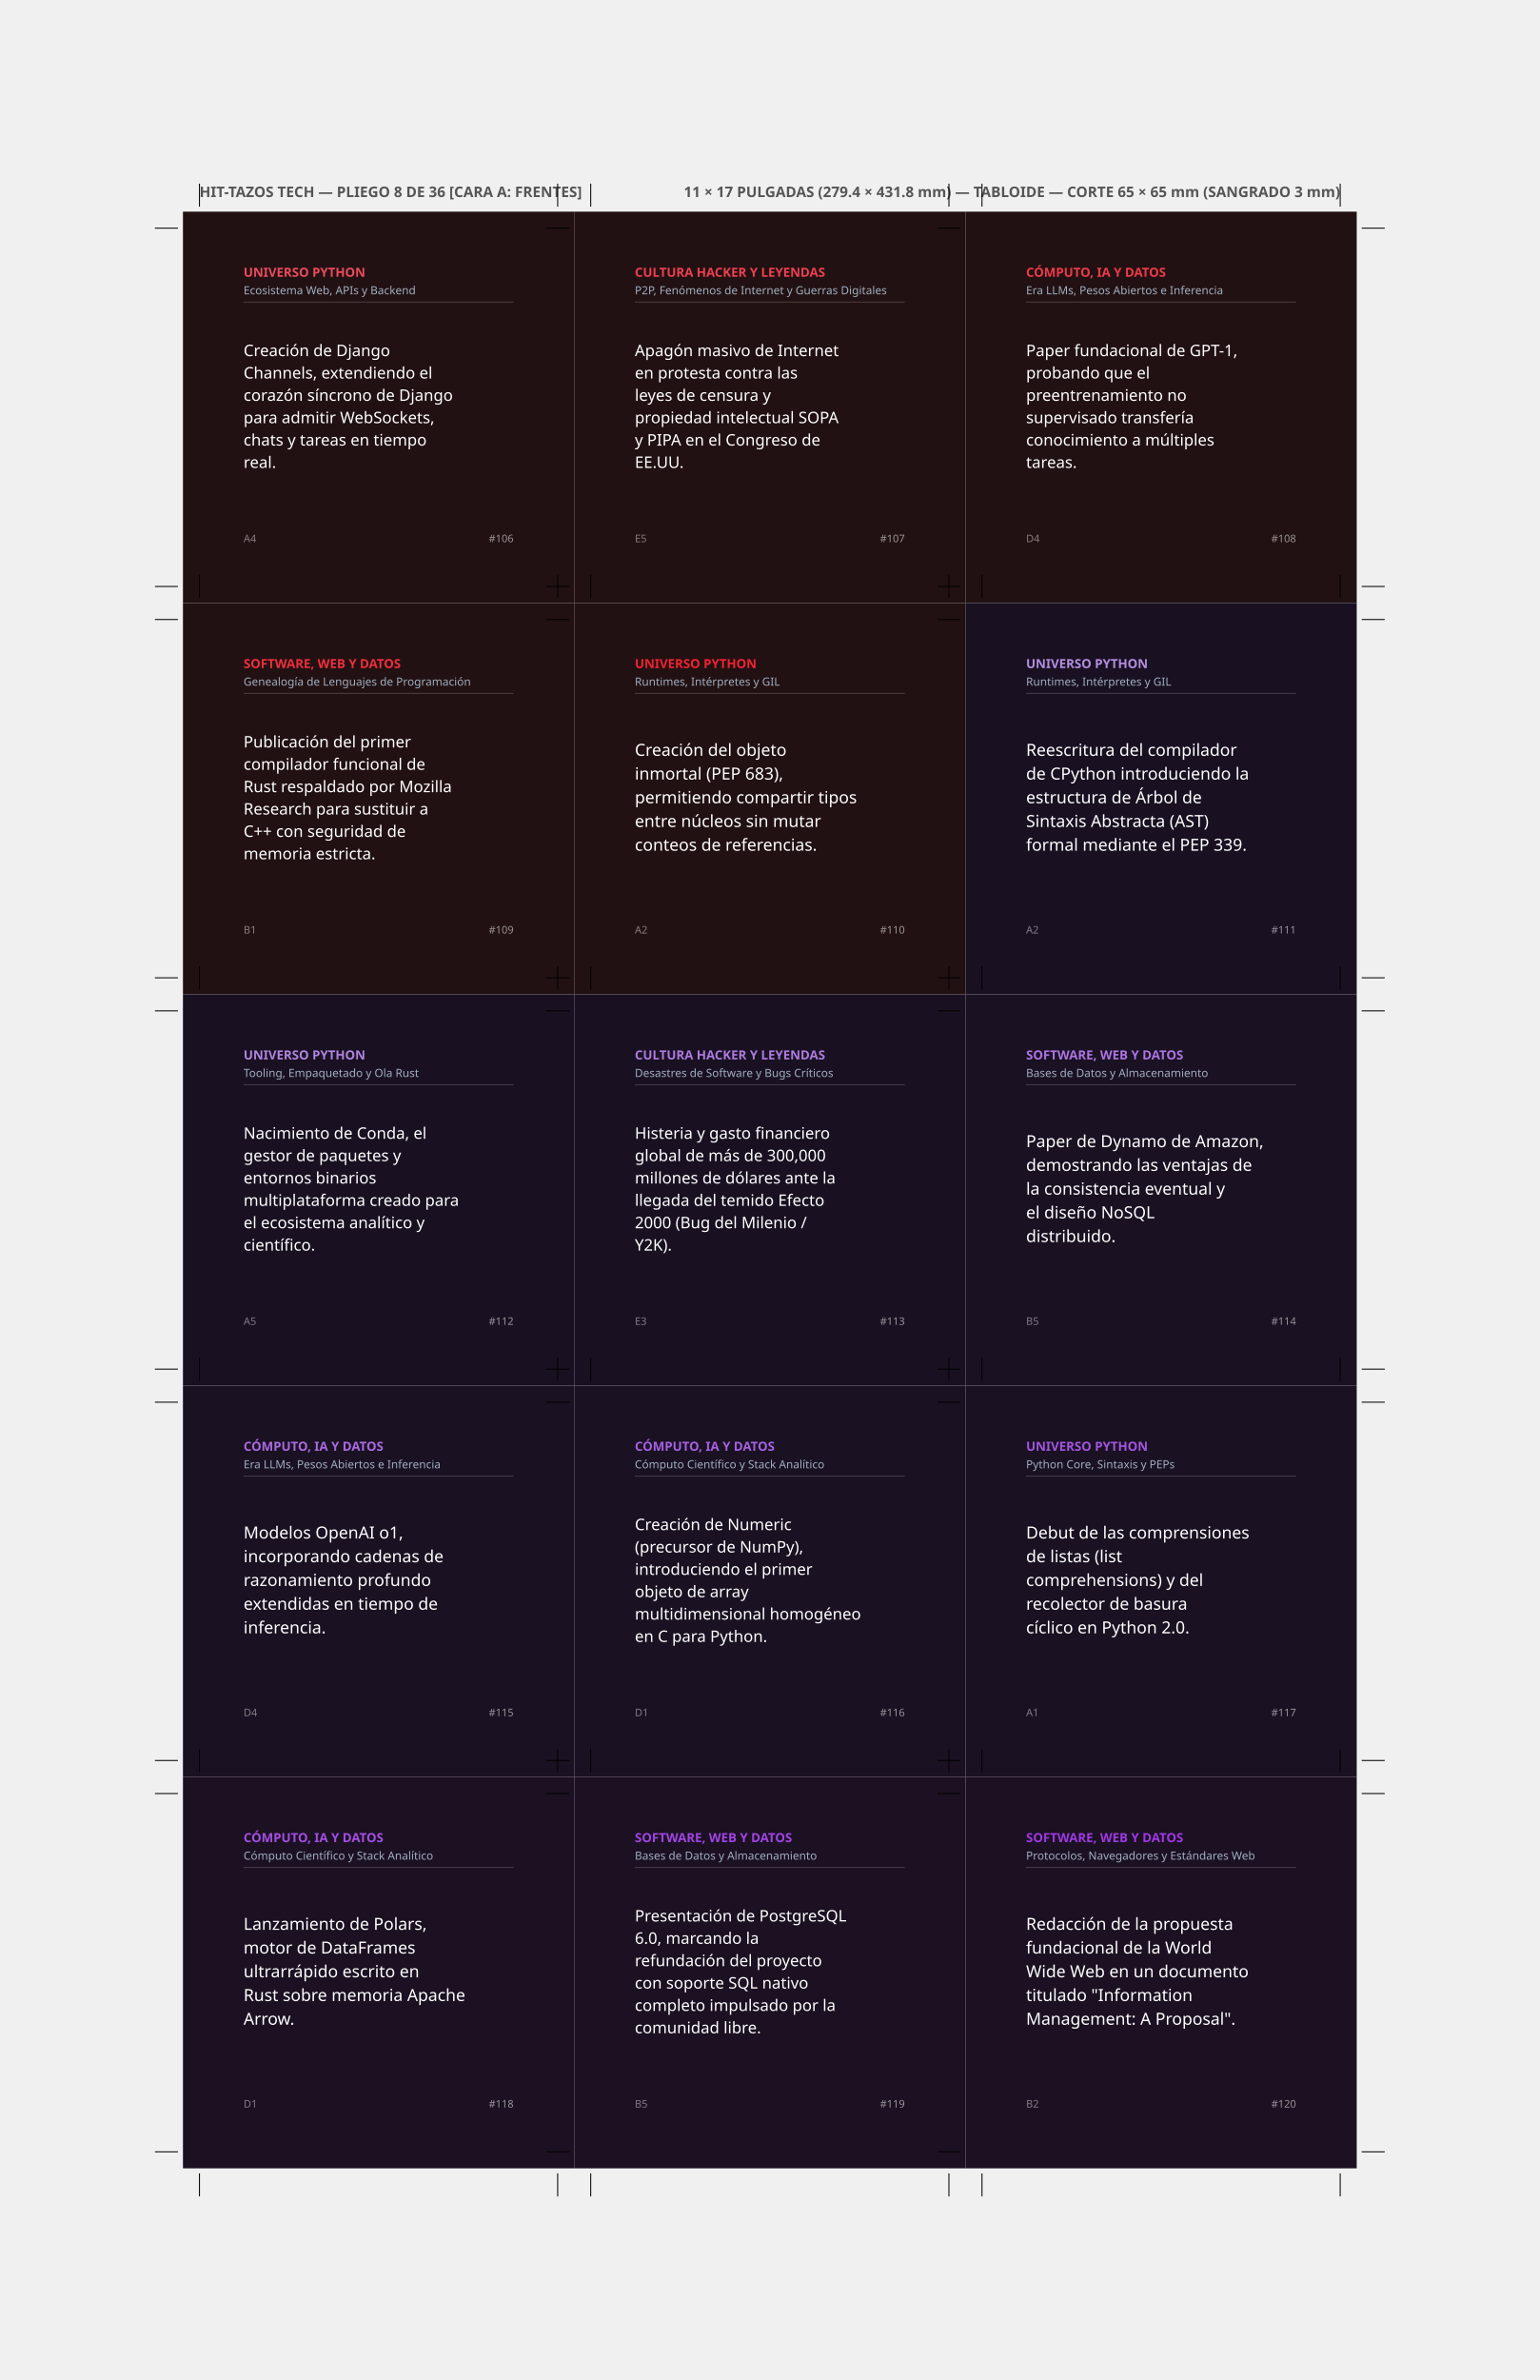
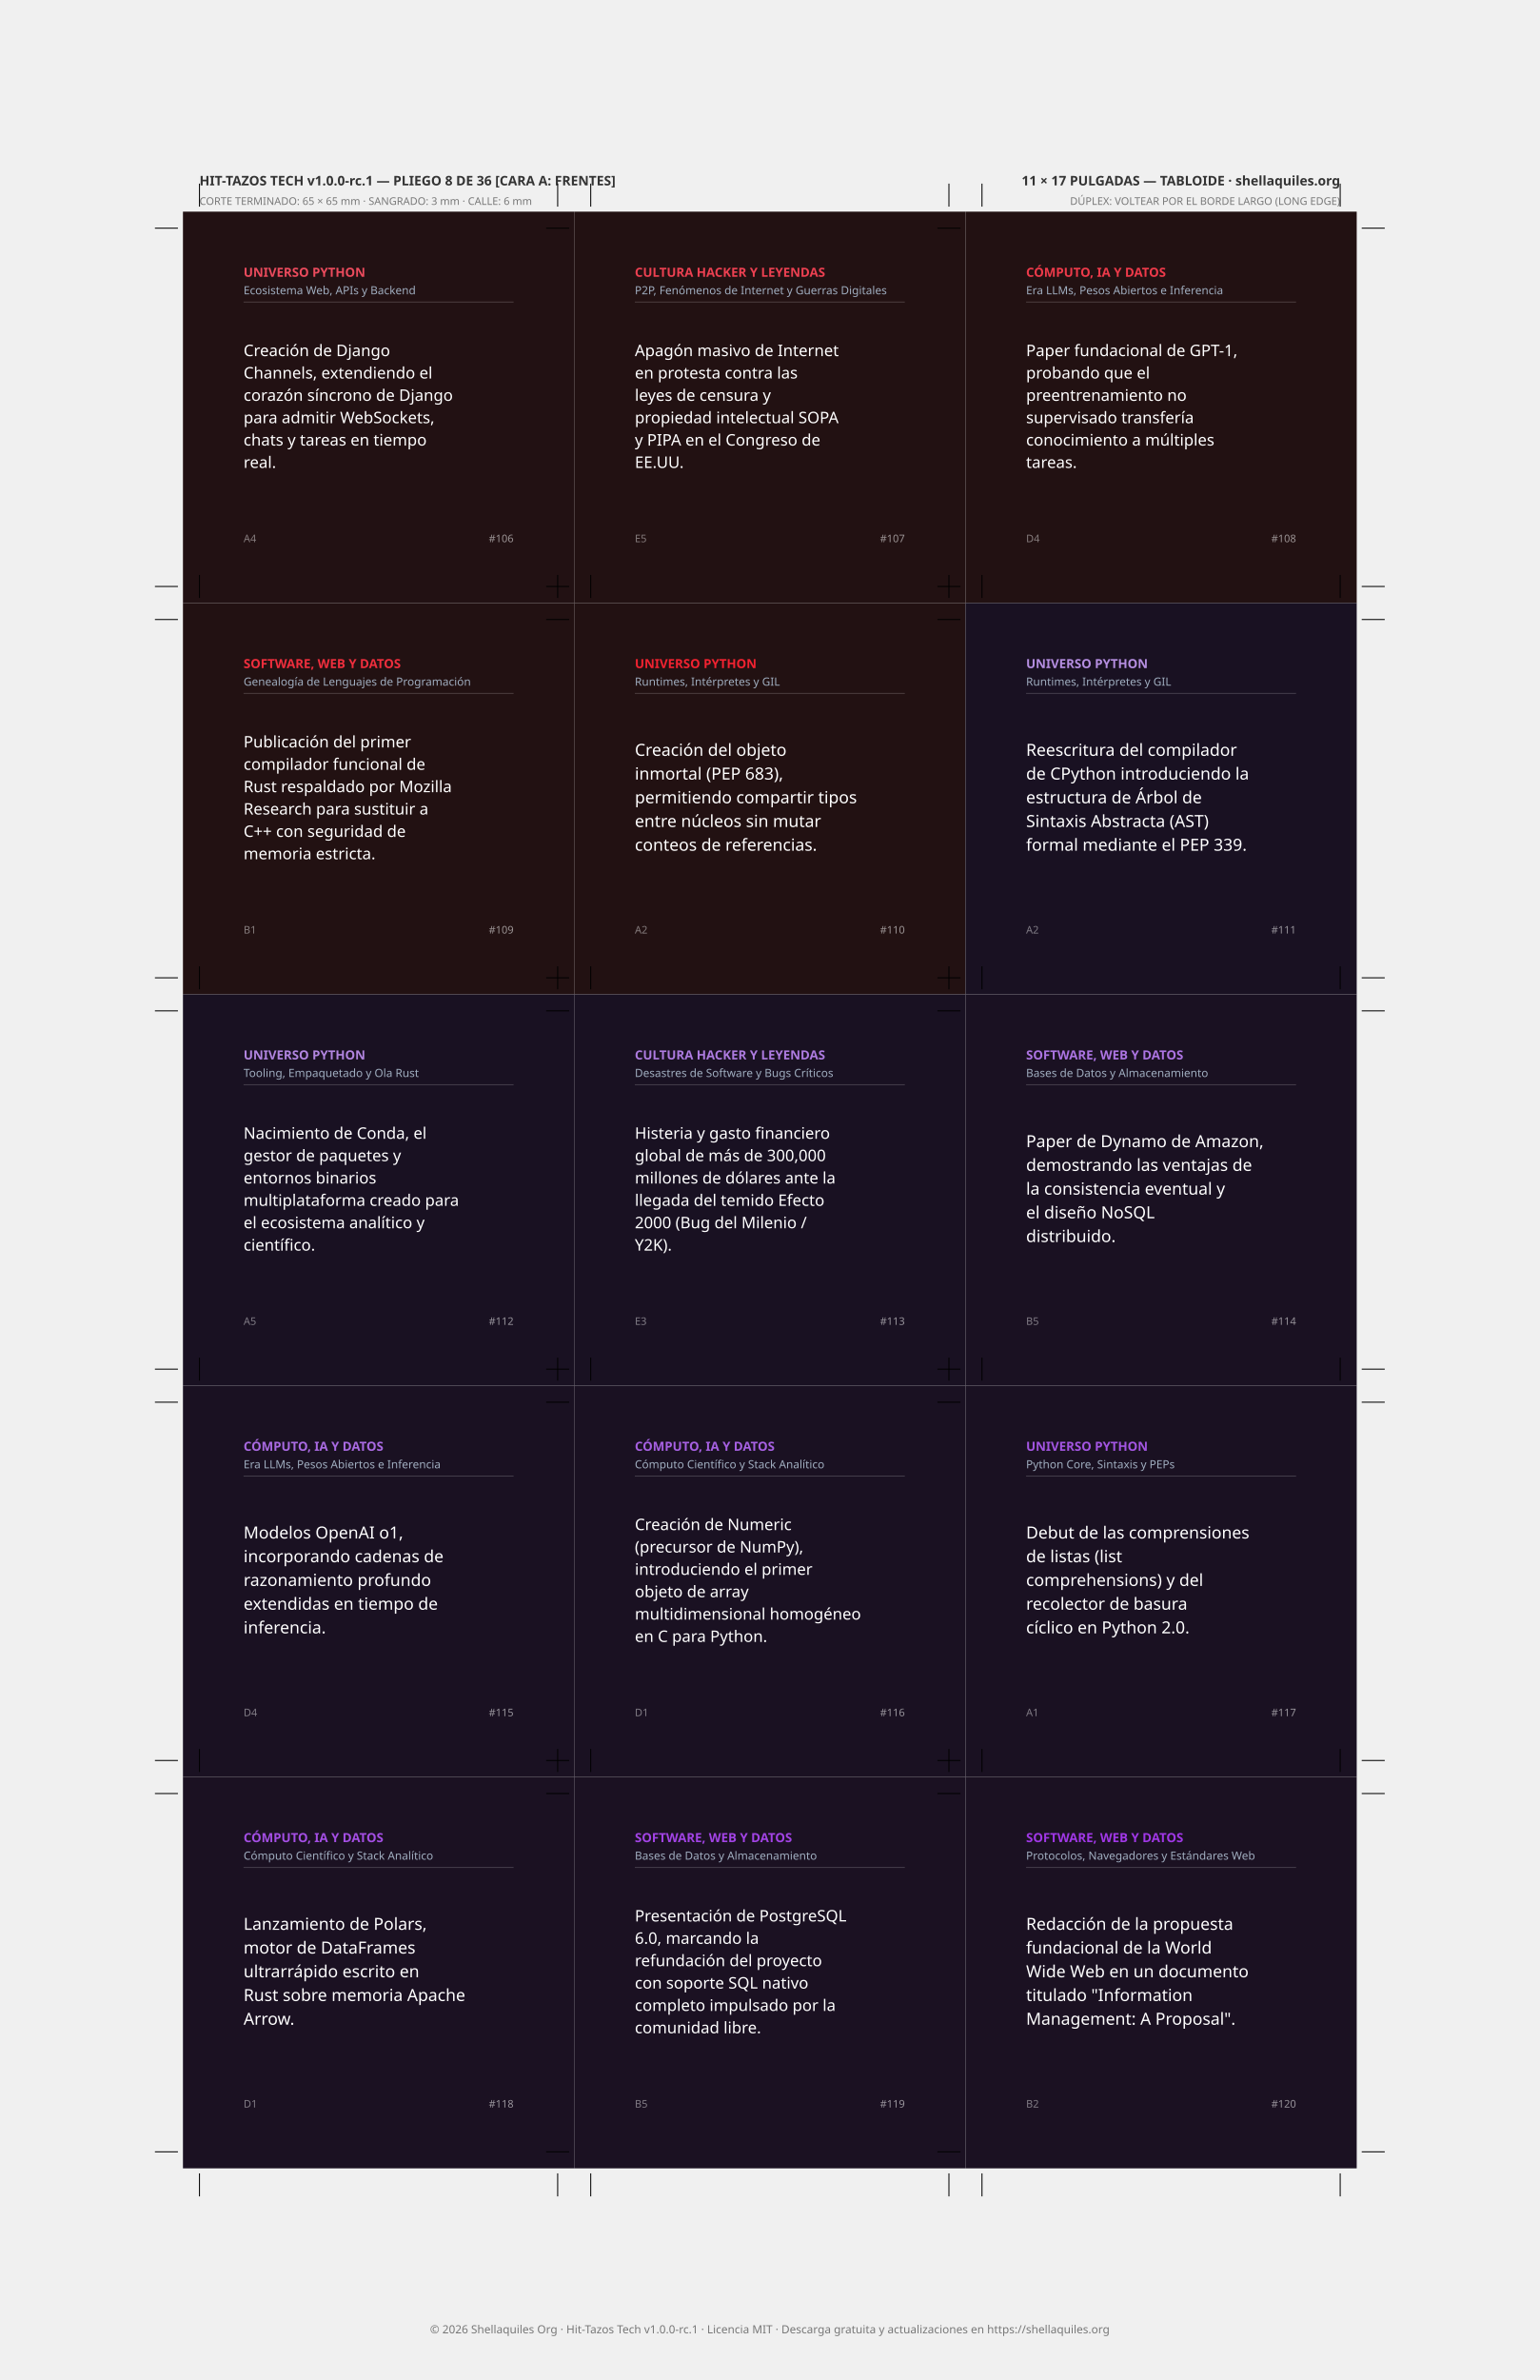
<svg xmlns="http://www.w3.org/2000/svg" width="279.4mm" height="431.8mm" viewBox="0 0 792 1224" style="background-color: #ffffff;">
  <g id="encabezado_pliego">
-     <text x="102.61" y="101.35" font-family="'Outfit', sans-serif" font-size="7.5" font-weight="700" fill="#555555">HIT-TAZOS TECH — PLIEGO 8 DE 36 [CARA A: FRENTES]</text>
-     <text x="689.39" y="101.35" font-family="'Outfit', sans-serif" font-size="7.5" font-weight="700" fill="#555555" text-anchor="end">11 × 17 PULGADAS (279.4 × 431.8 mm) — TABLOIDE — CORTE 65 × 65 mm (SANGRADO 3 mm)</text>
+     <text x="102.61" y="95.35" font-family="'Outfit', sans-serif" font-size="6.8" font-weight="700" fill="#333333">HIT-TAZOS TECH v1.0.0-rc.1 — PLIEGO 8 DE 36 [CARA A: FRENTES]</text>
+     <text x="689.39" y="95.35" font-family="'Outfit', sans-serif" font-size="6.8" font-weight="700" fill="#333333" text-anchor="end">11 × 17 PULGADAS — TABLOIDE · shellaquiles.org</text>
+     <text x="102.61" y="105.35" font-family="'Outfit', sans-serif" font-size="5.4" font-weight="500" fill="#777777">CORTE TERMINADO: 65 × 65 mm · SANGRADO: 3 mm · CALLE: 6 mm</text>
+     <text x="689.39" y="105.35" font-family="'Outfit', sans-serif" font-size="5.4" font-weight="500" fill="#777777" text-anchor="end">DÚPLEX: VOLTEAR POR EL BORDE LARGO (LONG EDGE)</text>
  </g>
  <g id="tarjetas_frente">
    <g id="carta_106_frente">
      <g stroke="#000000" stroke-width="0.5" stroke-linecap="square">
        <line x1="79.94" y1="117.35" x2="91.28" y2="117.35" />
        <line x1="102.61" y1="94.68" x2="102.61" y2="106.02" />
        <line x1="298.20" y1="117.35" x2="309.54" y2="117.35" />
        <line x1="286.87" y1="94.68" x2="286.87" y2="106.02" />
        <line x1="79.94" y1="301.61" x2="91.28" y2="301.61" />
        <line x1="102.61" y1="312.94" x2="102.61" y2="324.28" />
        <line x1="298.20" y1="301.61" x2="309.54" y2="301.61" />
        <line x1="286.87" y1="312.94" x2="286.87" y2="324.28" />
      </g>
      <rect x="94.11" y="108.85" width="201.26" height="201.26" fill="#221113" />
      <g transform="translate(102.61, 117.35)">
        <text x="22.68" y="25" font-family="'Outfit', sans-serif" font-size="6.5" font-weight="800" fill="#ec4b5d">UNIVERSO PYTHON</text>
        <text x="22.68" y="34" font-family="'Outfit', sans-serif" font-size="5.8" font-weight="400" fill="#a0aec0">Ecosistema Web, APIs y Backend</text>
        <line x1="22.68" y1="38" x2="161.57" y2="38" stroke="rgba(255,255,255,0.18)" stroke-width="0.5" />
        <text font-family="'Outfit', sans-serif" font-size="8.2" font-weight="400" fill="#ffffff">
          <tspan x="22.68" y="65.8">Creación de Django</tspan>
          <tspan x="22.68" y="77.3">Channels, extendiendo el</tspan>
          <tspan x="22.68" y="88.8">corazón síncrono de Django</tspan>
          <tspan x="22.68" y="100.3">para admitir WebSockets,</tspan>
          <tspan x="22.68" y="111.8">chats y tareas en tiempo</tspan>
          <tspan x="22.68" y="123.3">real.</tspan>
        </text>
        <text x="22.68" y="161.5" font-family="'Outfit', sans-serif" font-size="5.4" font-weight="500" fill="rgba(255,255,255,0.45)">A4</text>
        <text x="161.57" y="161.5" font-family="'Space Grotesk', sans-serif" font-size="5.4" font-weight="500" fill="rgba(255,255,255,0.55)" text-anchor="end">#106</text>
      </g>
    </g>
    <g id="carta_107_frente">
      <g stroke="#000000" stroke-width="0.5" stroke-linecap="square">
        <line x1="281.20" y1="117.35" x2="292.54" y2="117.35" />
        <line x1="303.87" y1="94.68" x2="303.87" y2="106.02" />
        <line x1="499.46" y1="117.35" x2="510.80" y2="117.35" />
        <line x1="488.13" y1="94.68" x2="488.13" y2="106.02" />
        <line x1="281.20" y1="301.61" x2="292.54" y2="301.61" />
        <line x1="303.87" y1="312.94" x2="303.87" y2="324.28" />
        <line x1="499.46" y1="301.61" x2="510.80" y2="301.61" />
        <line x1="488.13" y1="312.94" x2="488.13" y2="324.28" />
      </g>
      <rect x="295.37" y="108.85" width="201.26" height="201.26" fill="#221112" />
      <g transform="translate(303.87, 117.35)">
        <text x="22.68" y="25" font-family="'Outfit', sans-serif" font-size="6.5" font-weight="800" fill="#ed4051">CULTURA HACKER Y LEYENDAS</text>
        <text x="22.68" y="34" font-family="'Outfit', sans-serif" font-size="5.8" font-weight="400" fill="#a0aec0">P2P, Fenómenos de Internet y Guerras Digitales</text>
        <line x1="22.68" y1="38" x2="161.57" y2="38" stroke="rgba(255,255,255,0.18)" stroke-width="0.5" />
        <text font-family="'Outfit', sans-serif" font-size="8.2" font-weight="400" fill="#ffffff">
          <tspan x="22.68" y="65.8">Apagón masivo de Internet</tspan>
          <tspan x="22.68" y="77.3">en protesta contra las</tspan>
          <tspan x="22.68" y="88.8">leyes de censura y</tspan>
          <tspan x="22.68" y="100.3">propiedad intelectual SOPA</tspan>
          <tspan x="22.68" y="111.8">y PIPA en el Congreso de</tspan>
          <tspan x="22.68" y="123.3">EE.UU.</tspan>
        </text>
        <text x="22.68" y="161.5" font-family="'Outfit', sans-serif" font-size="5.4" font-weight="500" fill="rgba(255,255,255,0.45)">E5</text>
        <text x="161.57" y="161.5" font-family="'Space Grotesk', sans-serif" font-size="5.4" font-weight="500" fill="rgba(255,255,255,0.55)" text-anchor="end">#107</text>
      </g>
    </g>
    <g id="carta_108_frente">
      <g stroke="#000000" stroke-width="0.5" stroke-linecap="square">
        <line x1="482.46" y1="117.35" x2="493.80" y2="117.35" />
        <line x1="505.13" y1="94.68" x2="505.13" y2="106.02" />
        <line x1="700.72" y1="117.35" x2="712.06" y2="117.35" />
        <line x1="689.39" y1="94.68" x2="689.39" y2="106.02" />
        <line x1="482.46" y1="301.61" x2="493.80" y2="301.61" />
        <line x1="505.13" y1="312.94" x2="505.13" y2="324.28" />
        <line x1="700.72" y1="301.61" x2="712.06" y2="301.61" />
        <line x1="689.39" y1="312.94" x2="689.39" y2="324.28" />
      </g>
      <rect x="496.63" y="108.85" width="201.26" height="201.26" fill="#221112" />
      <g transform="translate(505.13, 117.35)">
        <text x="22.68" y="25" font-family="'Outfit', sans-serif" font-size="6.5" font-weight="800" fill="#ee3a4a">CÓMPUTO, IA Y DATOS</text>
        <text x="22.68" y="34" font-family="'Outfit', sans-serif" font-size="5.8" font-weight="400" fill="#a0aec0">Era LLMs, Pesos Abiertos e Inferencia</text>
        <line x1="22.68" y1="38" x2="161.57" y2="38" stroke="rgba(255,255,255,0.18)" stroke-width="0.5" />
        <text font-family="'Outfit', sans-serif" font-size="8.2" font-weight="400" fill="#ffffff">
          <tspan x="22.68" y="65.8">Paper fundacional de GPT-1,</tspan>
          <tspan x="22.68" y="77.3">probando que el</tspan>
          <tspan x="22.68" y="88.8">preentrenamiento no</tspan>
          <tspan x="22.68" y="100.3">supervisado transfería</tspan>
          <tspan x="22.68" y="111.8">conocimiento a múltiples</tspan>
          <tspan x="22.68" y="123.3">tareas.</tspan>
        </text>
        <text x="22.68" y="161.5" font-family="'Outfit', sans-serif" font-size="5.4" font-weight="500" fill="rgba(255,255,255,0.45)">D4</text>
        <text x="161.57" y="161.5" font-family="'Space Grotesk', sans-serif" font-size="5.4" font-weight="500" fill="rgba(255,255,255,0.55)" text-anchor="end">#108</text>
      </g>
    </g>
    <g id="carta_109_frente">
      <g stroke="#000000" stroke-width="0.5" stroke-linecap="square">
        <line x1="79.94" y1="318.61" x2="91.28" y2="318.61" />
        <line x1="102.61" y1="295.94" x2="102.61" y2="307.28" />
        <line x1="298.20" y1="318.61" x2="309.54" y2="318.61" />
        <line x1="286.87" y1="295.94" x2="286.87" y2="307.28" />
        <line x1="79.94" y1="502.87" x2="91.28" y2="502.87" />
        <line x1="102.61" y1="514.20" x2="102.61" y2="525.54" />
        <line x1="298.20" y1="502.87" x2="309.54" y2="502.87" />
        <line x1="286.87" y1="514.20" x2="286.87" y2="525.54" />
      </g>
      <rect x="94.11" y="310.11" width="201.26" height="201.26" fill="#221112" />
      <g transform="translate(102.61, 318.61)">
        <text x="22.68" y="25" font-family="'Outfit', sans-serif" font-size="6.5" font-weight="800" fill="#ef2e3d">SOFTWARE, WEB Y DATOS</text>
        <text x="22.68" y="34" font-family="'Outfit', sans-serif" font-size="5.8" font-weight="400" fill="#a0aec0">Genealogía de Lenguajes de Programación</text>
        <line x1="22.68" y1="38" x2="161.57" y2="38" stroke="rgba(255,255,255,0.18)" stroke-width="0.5" />
        <text font-family="'Outfit', sans-serif" font-size="8.2" font-weight="400" fill="#ffffff">
          <tspan x="22.68" y="65.8">Publicación del primer</tspan>
          <tspan x="22.68" y="77.3">compilador funcional de</tspan>
          <tspan x="22.68" y="88.8">Rust respaldado por Mozilla</tspan>
          <tspan x="22.68" y="100.3">Research para sustituir a</tspan>
          <tspan x="22.68" y="111.8">C++ con seguridad de</tspan>
          <tspan x="22.68" y="123.3">memoria estricta.</tspan>
        </text>
        <text x="22.68" y="161.5" font-family="'Outfit', sans-serif" font-size="5.4" font-weight="500" fill="rgba(255,255,255,0.45)">B1</text>
        <text x="161.57" y="161.5" font-family="'Space Grotesk', sans-serif" font-size="5.4" font-weight="500" fill="rgba(255,255,255,0.55)" text-anchor="end">#109</text>
      </g>
    </g>
    <g id="carta_110_frente">
      <g stroke="#000000" stroke-width="0.5" stroke-linecap="square">
        <line x1="281.20" y1="318.61" x2="292.54" y2="318.61" />
        <line x1="303.87" y1="295.94" x2="303.87" y2="307.28" />
        <line x1="499.46" y1="318.61" x2="510.80" y2="318.61" />
        <line x1="488.13" y1="295.94" x2="488.13" y2="307.28" />
        <line x1="281.20" y1="502.87" x2="292.54" y2="502.87" />
        <line x1="303.87" y1="514.20" x2="303.87" y2="525.54" />
        <line x1="499.46" y1="502.87" x2="510.80" y2="502.87" />
        <line x1="488.13" y1="514.20" x2="488.13" y2="525.54" />
      </g>
      <rect x="295.37" y="310.11" width="201.26" height="201.26" fill="#221112" />
      <g transform="translate(303.87, 318.61)">
        <text x="22.68" y="25" font-family="'Outfit', sans-serif" font-size="6.5" font-weight="800" fill="#f12230">UNIVERSO PYTHON</text>
        <text x="22.68" y="34" font-family="'Outfit', sans-serif" font-size="5.8" font-weight="400" fill="#a0aec0">Runtimes, Intérpretes y GIL</text>
        <line x1="22.68" y1="38" x2="161.57" y2="38" stroke="rgba(255,255,255,0.18)" stroke-width="0.5" />
        <text font-family="'Outfit', sans-serif" font-size="8.6" font-weight="400" fill="#ffffff">
          <tspan x="22.68" y="70.1">Creación del objeto</tspan>
          <tspan x="22.68" y="82.3">inmortal (PEP 683),</tspan>
          <tspan x="22.68" y="94.5">permitiendo compartir tipos</tspan>
          <tspan x="22.68" y="106.7">entre núcleos sin mutar</tspan>
          <tspan x="22.68" y="118.9">conteos de referencias.</tspan>
        </text>
        <text x="22.68" y="161.5" font-family="'Outfit', sans-serif" font-size="5.4" font-weight="500" fill="rgba(255,255,255,0.45)">A2</text>
        <text x="161.57" y="161.5" font-family="'Space Grotesk', sans-serif" font-size="5.4" font-weight="500" fill="rgba(255,255,255,0.55)" text-anchor="end">#110</text>
      </g>
    </g>
    <g id="carta_111_frente">
      <g stroke="#000000" stroke-width="0.5" stroke-linecap="square">
        <line x1="482.46" y1="318.61" x2="493.80" y2="318.61" />
        <line x1="505.13" y1="295.94" x2="505.13" y2="307.28" />
        <line x1="700.72" y1="318.61" x2="712.06" y2="318.61" />
        <line x1="689.39" y1="295.94" x2="689.39" y2="307.28" />
        <line x1="482.46" y1="502.87" x2="493.80" y2="502.87" />
        <line x1="505.13" y1="514.20" x2="505.13" y2="525.54" />
        <line x1="700.72" y1="502.87" x2="712.06" y2="502.87" />
        <line x1="689.39" y1="514.20" x2="689.39" y2="525.54" />
      </g>
      <rect x="496.63" y="310.11" width="201.26" height="201.26" fill="#191122" />
      <g transform="translate(505.13, 318.61)">
        <text x="22.68" y="25" font-family="'Outfit', sans-serif" font-size="6.5" font-weight="800" fill="#b58ee1">UNIVERSO PYTHON</text>
        <text x="22.68" y="34" font-family="'Outfit', sans-serif" font-size="5.8" font-weight="400" fill="#a0aec0">Runtimes, Intérpretes y GIL</text>
        <line x1="22.68" y1="38" x2="161.57" y2="38" stroke="rgba(255,255,255,0.18)" stroke-width="0.5" />
        <text font-family="'Outfit', sans-serif" font-size="8.6" font-weight="400" fill="#ffffff">
          <tspan x="22.68" y="70.1">Reescritura del compilador</tspan>
          <tspan x="22.68" y="82.3">de CPython introduciendo la</tspan>
          <tspan x="22.68" y="94.5">estructura de Árbol de</tspan>
          <tspan x="22.68" y="106.7">Sintaxis Abstracta (AST)</tspan>
          <tspan x="22.68" y="118.9">formal mediante el PEP 339.</tspan>
        </text>
        <text x="22.68" y="161.5" font-family="'Outfit', sans-serif" font-size="5.4" font-weight="500" fill="rgba(255,255,255,0.45)">A2</text>
        <text x="161.57" y="161.5" font-family="'Space Grotesk', sans-serif" font-size="5.4" font-weight="500" fill="rgba(255,255,255,0.55)" text-anchor="end">#111</text>
      </g>
    </g>
    <g id="carta_112_frente">
      <g stroke="#000000" stroke-width="0.5" stroke-linecap="square">
        <line x1="79.94" y1="519.87" x2="91.28" y2="519.87" />
        <line x1="102.61" y1="497.20" x2="102.61" y2="508.54" />
        <line x1="298.20" y1="519.87" x2="309.54" y2="519.87" />
        <line x1="286.87" y1="497.20" x2="286.87" y2="508.54" />
        <line x1="79.94" y1="704.13" x2="91.28" y2="704.13" />
        <line x1="102.61" y1="715.46" x2="102.61" y2="726.80" />
        <line x1="298.20" y1="704.13" x2="309.54" y2="704.13" />
        <line x1="286.87" y1="715.46" x2="286.87" y2="726.80" />
      </g>
      <rect x="94.11" y="511.37" width="201.26" height="201.26" fill="#191122" />
      <g transform="translate(102.61, 519.87)">
        <text x="22.68" y="25" font-family="'Outfit', sans-serif" font-size="6.5" font-weight="800" fill="#b185e0">UNIVERSO PYTHON</text>
        <text x="22.68" y="34" font-family="'Outfit', sans-serif" font-size="5.8" font-weight="400" fill="#a0aec0">Tooling, Empaquetado y Ola Rust</text>
        <line x1="22.68" y1="38" x2="161.57" y2="38" stroke="rgba(255,255,255,0.18)" stroke-width="0.5" />
        <text font-family="'Outfit', sans-serif" font-size="8.2" font-weight="400" fill="#ffffff">
          <tspan x="22.68" y="65.8">Nacimiento de Conda, el</tspan>
          <tspan x="22.68" y="77.3">gestor de paquetes y</tspan>
          <tspan x="22.68" y="88.8">entornos binarios</tspan>
          <tspan x="22.68" y="100.3">multiplataforma creado para</tspan>
          <tspan x="22.68" y="111.8">el ecosistema analítico y</tspan>
          <tspan x="22.68" y="123.3">científico.</tspan>
        </text>
        <text x="22.68" y="161.5" font-family="'Outfit', sans-serif" font-size="5.4" font-weight="500" fill="rgba(255,255,255,0.45)">A5</text>
        <text x="161.57" y="161.5" font-family="'Space Grotesk', sans-serif" font-size="5.4" font-weight="500" fill="rgba(255,255,255,0.55)" text-anchor="end">#112</text>
      </g>
    </g>
    <g id="carta_113_frente">
      <g stroke="#000000" stroke-width="0.5" stroke-linecap="square">
        <line x1="281.20" y1="519.87" x2="292.54" y2="519.87" />
        <line x1="303.87" y1="497.20" x2="303.87" y2="508.54" />
        <line x1="499.46" y1="519.87" x2="510.80" y2="519.87" />
        <line x1="488.13" y1="497.20" x2="488.13" y2="508.54" />
        <line x1="281.20" y1="704.13" x2="292.54" y2="704.13" />
        <line x1="303.87" y1="715.46" x2="303.87" y2="726.80" />
        <line x1="499.46" y1="704.13" x2="510.80" y2="704.13" />
        <line x1="488.13" y1="715.46" x2="488.13" y2="726.80" />
      </g>
      <rect x="295.37" y="511.37" width="201.26" height="201.26" fill="#191122" />
      <g transform="translate(303.87, 519.87)">
        <text x="22.68" y="25" font-family="'Outfit', sans-serif" font-size="6.5" font-weight="800" fill="#ad7be0">CULTURA HACKER Y LEYENDAS</text>
        <text x="22.68" y="34" font-family="'Outfit', sans-serif" font-size="5.8" font-weight="400" fill="#a0aec0">Desastres de Software y Bugs Críticos</text>
        <line x1="22.68" y1="38" x2="161.57" y2="38" stroke="rgba(255,255,255,0.18)" stroke-width="0.5" />
        <text font-family="'Outfit', sans-serif" font-size="8.2" font-weight="400" fill="#ffffff">
          <tspan x="22.68" y="65.8">Histeria y gasto financiero</tspan>
          <tspan x="22.68" y="77.3">global de más de 300,000</tspan>
          <tspan x="22.68" y="88.8">millones de dólares ante la</tspan>
          <tspan x="22.68" y="100.3">llegada del temido Efecto</tspan>
          <tspan x="22.68" y="111.8">2000 (Bug del Milenio /</tspan>
          <tspan x="22.68" y="123.3">Y2K).</tspan>
        </text>
        <text x="22.68" y="161.5" font-family="'Outfit', sans-serif" font-size="5.4" font-weight="500" fill="rgba(255,255,255,0.45)">E3</text>
        <text x="161.57" y="161.5" font-family="'Space Grotesk', sans-serif" font-size="5.4" font-weight="500" fill="rgba(255,255,255,0.55)" text-anchor="end">#113</text>
      </g>
    </g>
    <g id="carta_114_frente">
      <g stroke="#000000" stroke-width="0.5" stroke-linecap="square">
        <line x1="482.46" y1="519.87" x2="493.80" y2="519.87" />
        <line x1="505.13" y1="497.20" x2="505.13" y2="508.54" />
        <line x1="700.72" y1="519.87" x2="712.06" y2="519.87" />
        <line x1="689.39" y1="497.20" x2="689.39" y2="508.54" />
        <line x1="482.46" y1="704.13" x2="493.80" y2="704.13" />
        <line x1="505.13" y1="715.46" x2="505.13" y2="726.80" />
        <line x1="700.72" y1="704.13" x2="712.06" y2="704.13" />
        <line x1="689.39" y1="715.46" x2="689.39" y2="726.80" />
      </g>
      <rect x="496.63" y="511.37" width="201.26" height="201.26" fill="#1a1122" />
      <g transform="translate(505.13, 519.87)">
        <text x="22.68" y="25" font-family="'Outfit', sans-serif" font-size="6.5" font-weight="800" fill="#ac74e2">SOFTWARE, WEB Y DATOS</text>
        <text x="22.68" y="34" font-family="'Outfit', sans-serif" font-size="5.8" font-weight="400" fill="#a0aec0">Bases de Datos y Almacenamiento</text>
        <line x1="22.68" y1="38" x2="161.57" y2="38" stroke="rgba(255,255,255,0.18)" stroke-width="0.5" />
        <text font-family="'Outfit', sans-serif" font-size="8.6" font-weight="400" fill="#ffffff">
          <tspan x="22.68" y="70.1">Paper de Dynamo de Amazon,</tspan>
          <tspan x="22.68" y="82.3">demostrando las ventajas de</tspan>
          <tspan x="22.68" y="94.5">la consistencia eventual y</tspan>
          <tspan x="22.68" y="106.7">el diseño NoSQL</tspan>
          <tspan x="22.68" y="118.9">distribuido.</tspan>
        </text>
        <text x="22.68" y="161.5" font-family="'Outfit', sans-serif" font-size="5.4" font-weight="500" fill="rgba(255,255,255,0.45)">B5</text>
        <text x="161.57" y="161.5" font-family="'Space Grotesk', sans-serif" font-size="5.4" font-weight="500" fill="rgba(255,255,255,0.55)" text-anchor="end">#114</text>
      </g>
    </g>
    <g id="carta_115_frente">
      <g stroke="#000000" stroke-width="0.5" stroke-linecap="square">
        <line x1="79.94" y1="721.13" x2="91.28" y2="721.13" />
        <line x1="102.61" y1="698.46" x2="102.61" y2="709.80" />
        <line x1="298.20" y1="721.13" x2="309.54" y2="721.13" />
        <line x1="286.87" y1="698.46" x2="286.87" y2="709.80" />
        <line x1="79.94" y1="905.39" x2="91.28" y2="905.39" />
        <line x1="102.61" y1="916.72" x2="102.61" y2="928.06" />
        <line x1="298.20" y1="905.39" x2="309.54" y2="905.39" />
        <line x1="286.87" y1="916.72" x2="286.87" y2="928.06" />
      </g>
      <rect x="94.11" y="712.63" width="201.26" height="201.26" fill="#1a1122" />
      <g transform="translate(102.61, 721.13)">
        <text x="22.68" y="25" font-family="'Outfit', sans-serif" font-size="6.5" font-weight="800" fill="#a96ae2">CÓMPUTO, IA Y DATOS</text>
        <text x="22.68" y="34" font-family="'Outfit', sans-serif" font-size="5.8" font-weight="400" fill="#a0aec0">Era LLMs, Pesos Abiertos e Inferencia</text>
        <line x1="22.68" y1="38" x2="161.57" y2="38" stroke="rgba(255,255,255,0.18)" stroke-width="0.5" />
        <text font-family="'Outfit', sans-serif" font-size="8.6" font-weight="400" fill="#ffffff">
          <tspan x="22.68" y="70.1">Modelos OpenAI o1,</tspan>
          <tspan x="22.68" y="82.3">incorporando cadenas de</tspan>
          <tspan x="22.68" y="94.5">razonamiento profundo</tspan>
          <tspan x="22.68" y="106.7">extendidas en tiempo de</tspan>
          <tspan x="22.68" y="118.9">inferencia.</tspan>
        </text>
        <text x="22.68" y="161.5" font-family="'Outfit', sans-serif" font-size="5.4" font-weight="500" fill="rgba(255,255,255,0.45)">D4</text>
        <text x="161.57" y="161.5" font-family="'Space Grotesk', sans-serif" font-size="5.4" font-weight="500" fill="rgba(255,255,255,0.55)" text-anchor="end">#115</text>
      </g>
    </g>
    <g id="carta_116_frente">
      <g stroke="#000000" stroke-width="0.5" stroke-linecap="square">
        <line x1="281.20" y1="721.13" x2="292.54" y2="721.13" />
        <line x1="303.87" y1="698.46" x2="303.87" y2="709.80" />
        <line x1="499.46" y1="721.13" x2="510.80" y2="721.13" />
        <line x1="488.13" y1="698.46" x2="488.13" y2="709.80" />
        <line x1="281.20" y1="905.39" x2="292.54" y2="905.39" />
        <line x1="303.87" y1="916.72" x2="303.87" y2="928.06" />
        <line x1="499.46" y1="905.39" x2="510.80" y2="905.39" />
        <line x1="488.13" y1="916.72" x2="488.13" y2="928.06" />
      </g>
      <rect x="295.37" y="712.63" width="201.26" height="201.26" fill="#1a1122" />
      <g transform="translate(303.87, 721.13)">
        <text x="22.68" y="25" font-family="'Outfit', sans-serif" font-size="6.5" font-weight="800" fill="#a660e2">CÓMPUTO, IA Y DATOS</text>
        <text x="22.68" y="34" font-family="'Outfit', sans-serif" font-size="5.8" font-weight="400" fill="#a0aec0">Cómputo Científico y Stack Analítico</text>
        <line x1="22.68" y1="38" x2="161.57" y2="38" stroke="rgba(255,255,255,0.18)" stroke-width="0.5" />
        <text font-family="'Outfit', sans-serif" font-size="8.2" font-weight="400" fill="#ffffff">
          <tspan x="22.68" y="65.8">Creación de Numeric</tspan>
          <tspan x="22.68" y="77.3">(precursor de NumPy),</tspan>
          <tspan x="22.68" y="88.8">introduciendo el primer</tspan>
          <tspan x="22.68" y="100.3">objeto de array</tspan>
          <tspan x="22.68" y="111.8">multidimensional homogéneo</tspan>
          <tspan x="22.68" y="123.3">en C para Python.</tspan>
        </text>
        <text x="22.68" y="161.5" font-family="'Outfit', sans-serif" font-size="5.4" font-weight="500" fill="rgba(255,255,255,0.45)">D1</text>
        <text x="161.57" y="161.5" font-family="'Space Grotesk', sans-serif" font-size="5.4" font-weight="500" fill="rgba(255,255,255,0.55)" text-anchor="end">#116</text>
      </g>
    </g>
    <g id="carta_117_frente">
      <g stroke="#000000" stroke-width="0.5" stroke-linecap="square">
        <line x1="482.46" y1="721.13" x2="493.80" y2="721.13" />
        <line x1="505.13" y1="698.46" x2="505.13" y2="709.80" />
        <line x1="700.72" y1="721.13" x2="712.06" y2="721.13" />
        <line x1="689.39" y1="698.46" x2="689.39" y2="709.80" />
        <line x1="482.46" y1="905.39" x2="493.80" y2="905.39" />
        <line x1="505.13" y1="916.72" x2="505.13" y2="928.06" />
        <line x1="700.72" y1="905.39" x2="712.06" y2="905.39" />
        <line x1="689.39" y1="916.72" x2="689.39" y2="928.06" />
      </g>
      <rect x="496.63" y="712.63" width="201.26" height="201.26" fill="#1a1122" />
      <g transform="translate(505.13, 721.13)">
        <text x="22.68" y="25" font-family="'Outfit', sans-serif" font-size="6.5" font-weight="800" fill="#a355e2">UNIVERSO PYTHON</text>
        <text x="22.68" y="34" font-family="'Outfit', sans-serif" font-size="5.8" font-weight="400" fill="#a0aec0">Python Core, Sintaxis y PEPs</text>
        <line x1="22.68" y1="38" x2="161.57" y2="38" stroke="rgba(255,255,255,0.18)" stroke-width="0.5" />
        <text font-family="'Outfit', sans-serif" font-size="8.6" font-weight="400" fill="#ffffff">
          <tspan x="22.68" y="70.1">Debut de las comprensiones</tspan>
          <tspan x="22.68" y="82.3">de listas (list</tspan>
          <tspan x="22.68" y="94.5">comprehensions) y del</tspan>
          <tspan x="22.68" y="106.7">recolector de basura</tspan>
          <tspan x="22.68" y="118.9">cíclico en Python 2.0.</tspan>
        </text>
        <text x="22.68" y="161.5" font-family="'Outfit', sans-serif" font-size="5.4" font-weight="500" fill="rgba(255,255,255,0.45)">A1</text>
        <text x="161.57" y="161.5" font-family="'Space Grotesk', sans-serif" font-size="5.4" font-weight="500" fill="rgba(255,255,255,0.55)" text-anchor="end">#117</text>
      </g>
    </g>
    <g id="carta_118_frente">
      <g stroke="#000000" stroke-width="0.5" stroke-linecap="square">
        <line x1="79.94" y1="922.39" x2="91.28" y2="922.39" />
        <line x1="102.61" y1="899.72" x2="102.61" y2="911.06" />
        <line x1="298.20" y1="922.39" x2="309.54" y2="922.39" />
        <line x1="286.87" y1="899.72" x2="286.87" y2="911.06" />
        <line x1="79.94" y1="1106.65" x2="91.28" y2="1106.65" />
        <line x1="102.61" y1="1117.98" x2="102.61" y2="1129.32" />
        <line x1="298.20" y1="1106.65" x2="309.54" y2="1106.65" />
        <line x1="286.87" y1="1117.98" x2="286.87" y2="1129.32" />
      </g>
      <rect x="94.11" y="913.89" width="201.26" height="201.26" fill="#1b1122" />
      <g transform="translate(102.61, 922.39)">
        <text x="22.68" y="25" font-family="'Outfit', sans-serif" font-size="6.5" font-weight="800" fill="#a44ee4">CÓMPUTO, IA Y DATOS</text>
        <text x="22.68" y="34" font-family="'Outfit', sans-serif" font-size="5.8" font-weight="400" fill="#a0aec0">Cómputo Científico y Stack Analítico</text>
        <line x1="22.68" y1="38" x2="161.57" y2="38" stroke="rgba(255,255,255,0.18)" stroke-width="0.5" />
        <text font-family="'Outfit', sans-serif" font-size="8.6" font-weight="400" fill="#ffffff">
          <tspan x="22.68" y="70.1">Lanzamiento de Polars,</tspan>
          <tspan x="22.68" y="82.3">motor de DataFrames</tspan>
          <tspan x="22.68" y="94.5">ultrarrápido escrito en</tspan>
          <tspan x="22.68" y="106.7">Rust sobre memoria Apache</tspan>
          <tspan x="22.68" y="118.9">Arrow.</tspan>
        </text>
        <text x="22.68" y="161.5" font-family="'Outfit', sans-serif" font-size="5.4" font-weight="500" fill="rgba(255,255,255,0.45)">D1</text>
        <text x="161.57" y="161.5" font-family="'Space Grotesk', sans-serif" font-size="5.4" font-weight="500" fill="rgba(255,255,255,0.55)" text-anchor="end">#118</text>
      </g>
    </g>
    <g id="carta_119_frente">
      <g stroke="#000000" stroke-width="0.5" stroke-linecap="square">
        <line x1="281.20" y1="922.39" x2="292.54" y2="922.39" />
        <line x1="303.87" y1="899.72" x2="303.87" y2="911.06" />
        <line x1="499.46" y1="922.39" x2="510.80" y2="922.39" />
        <line x1="488.13" y1="899.72" x2="488.13" y2="911.06" />
        <line x1="281.20" y1="1106.65" x2="292.54" y2="1106.65" />
        <line x1="303.87" y1="1117.98" x2="303.87" y2="1129.32" />
        <line x1="499.46" y1="1106.65" x2="510.80" y2="1106.65" />
        <line x1="488.13" y1="1117.98" x2="488.13" y2="1129.32" />
      </g>
      <rect x="295.37" y="913.89" width="201.26" height="201.26" fill="#1b1122" />
      <g transform="translate(303.87, 922.39)">
        <text x="22.68" y="25" font-family="'Outfit', sans-serif" font-size="6.5" font-weight="800" fill="#a243e5">SOFTWARE, WEB Y DATOS</text>
        <text x="22.68" y="34" font-family="'Outfit', sans-serif" font-size="5.8" font-weight="400" fill="#a0aec0">Bases de Datos y Almacenamiento</text>
        <line x1="22.68" y1="38" x2="161.57" y2="38" stroke="rgba(255,255,255,0.18)" stroke-width="0.5" />
        <text font-family="'Outfit', sans-serif" font-size="8.2" font-weight="400" fill="#ffffff">
          <tspan x="22.68" y="65.8">Presentación de PostgreSQL</tspan>
          <tspan x="22.68" y="77.3">6.0, marcando la</tspan>
          <tspan x="22.68" y="88.8">refundación del proyecto</tspan>
          <tspan x="22.68" y="100.3">con soporte SQL nativo</tspan>
          <tspan x="22.68" y="111.8">completo impulsado por la</tspan>
          <tspan x="22.68" y="123.3">comunidad libre.</tspan>
        </text>
        <text x="22.68" y="161.5" font-family="'Outfit', sans-serif" font-size="5.4" font-weight="500" fill="rgba(255,255,255,0.45)">B5</text>
        <text x="161.57" y="161.5" font-family="'Space Grotesk', sans-serif" font-size="5.4" font-weight="500" fill="rgba(255,255,255,0.55)" text-anchor="end">#119</text>
      </g>
    </g>
    <g id="carta_120_frente">
      <g stroke="#000000" stroke-width="0.5" stroke-linecap="square">
        <line x1="482.46" y1="922.39" x2="493.80" y2="922.39" />
        <line x1="505.13" y1="899.72" x2="505.13" y2="911.06" />
        <line x1="700.72" y1="922.39" x2="712.06" y2="922.39" />
        <line x1="689.39" y1="899.72" x2="689.39" y2="911.06" />
        <line x1="482.46" y1="1106.65" x2="493.80" y2="1106.65" />
        <line x1="505.13" y1="1117.98" x2="505.13" y2="1129.32" />
        <line x1="700.72" y1="1106.65" x2="712.06" y2="1106.65" />
        <line x1="689.39" y1="1117.98" x2="689.39" y2="1129.32" />
      </g>
      <rect x="496.63" y="913.89" width="201.26" height="201.26" fill="#1b1122" />
      <g transform="translate(505.13, 922.39)">
        <text x="22.68" y="25" font-family="'Outfit', sans-serif" font-size="6.5" font-weight="800" fill="#a037e6">SOFTWARE, WEB Y DATOS</text>
        <text x="22.68" y="34" font-family="'Outfit', sans-serif" font-size="5.8" font-weight="400" fill="#a0aec0">Protocolos, Navegadores y Estándares Web</text>
        <line x1="22.68" y1="38" x2="161.57" y2="38" stroke="rgba(255,255,255,0.18)" stroke-width="0.5" />
        <text font-family="'Outfit', sans-serif" font-size="8.6" font-weight="400" fill="#ffffff">
          <tspan x="22.68" y="70.1">Redacción de la propuesta</tspan>
          <tspan x="22.68" y="82.3">fundacional de la World</tspan>
          <tspan x="22.68" y="94.5">Wide Web en un documento</tspan>
          <tspan x="22.68" y="106.7">titulado "Information</tspan>
          <tspan x="22.68" y="118.9">Management: A Proposal".</tspan>
        </text>
        <text x="22.68" y="161.5" font-family="'Outfit', sans-serif" font-size="5.4" font-weight="500" fill="rgba(255,255,255,0.45)">B2</text>
        <text x="161.57" y="161.5" font-family="'Space Grotesk', sans-serif" font-size="5.4" font-weight="500" fill="rgba(255,255,255,0.55)" text-anchor="end">#120</text>
      </g>
    </g>
  </g>
+   <g id="pie_pliego">
+     <text x="396.00" y="1200.00" font-family="'Outfit', sans-serif" font-size="5.8" font-weight="500" fill="#777777" text-anchor="middle">© 2026 Shellaquiles Org · Hit-Tazos Tech v1.0.0-rc.1 · Licencia MIT · Descarga gratuita y actualizaciones en https://shellaquiles.org</text>
+   </g>
</svg>
